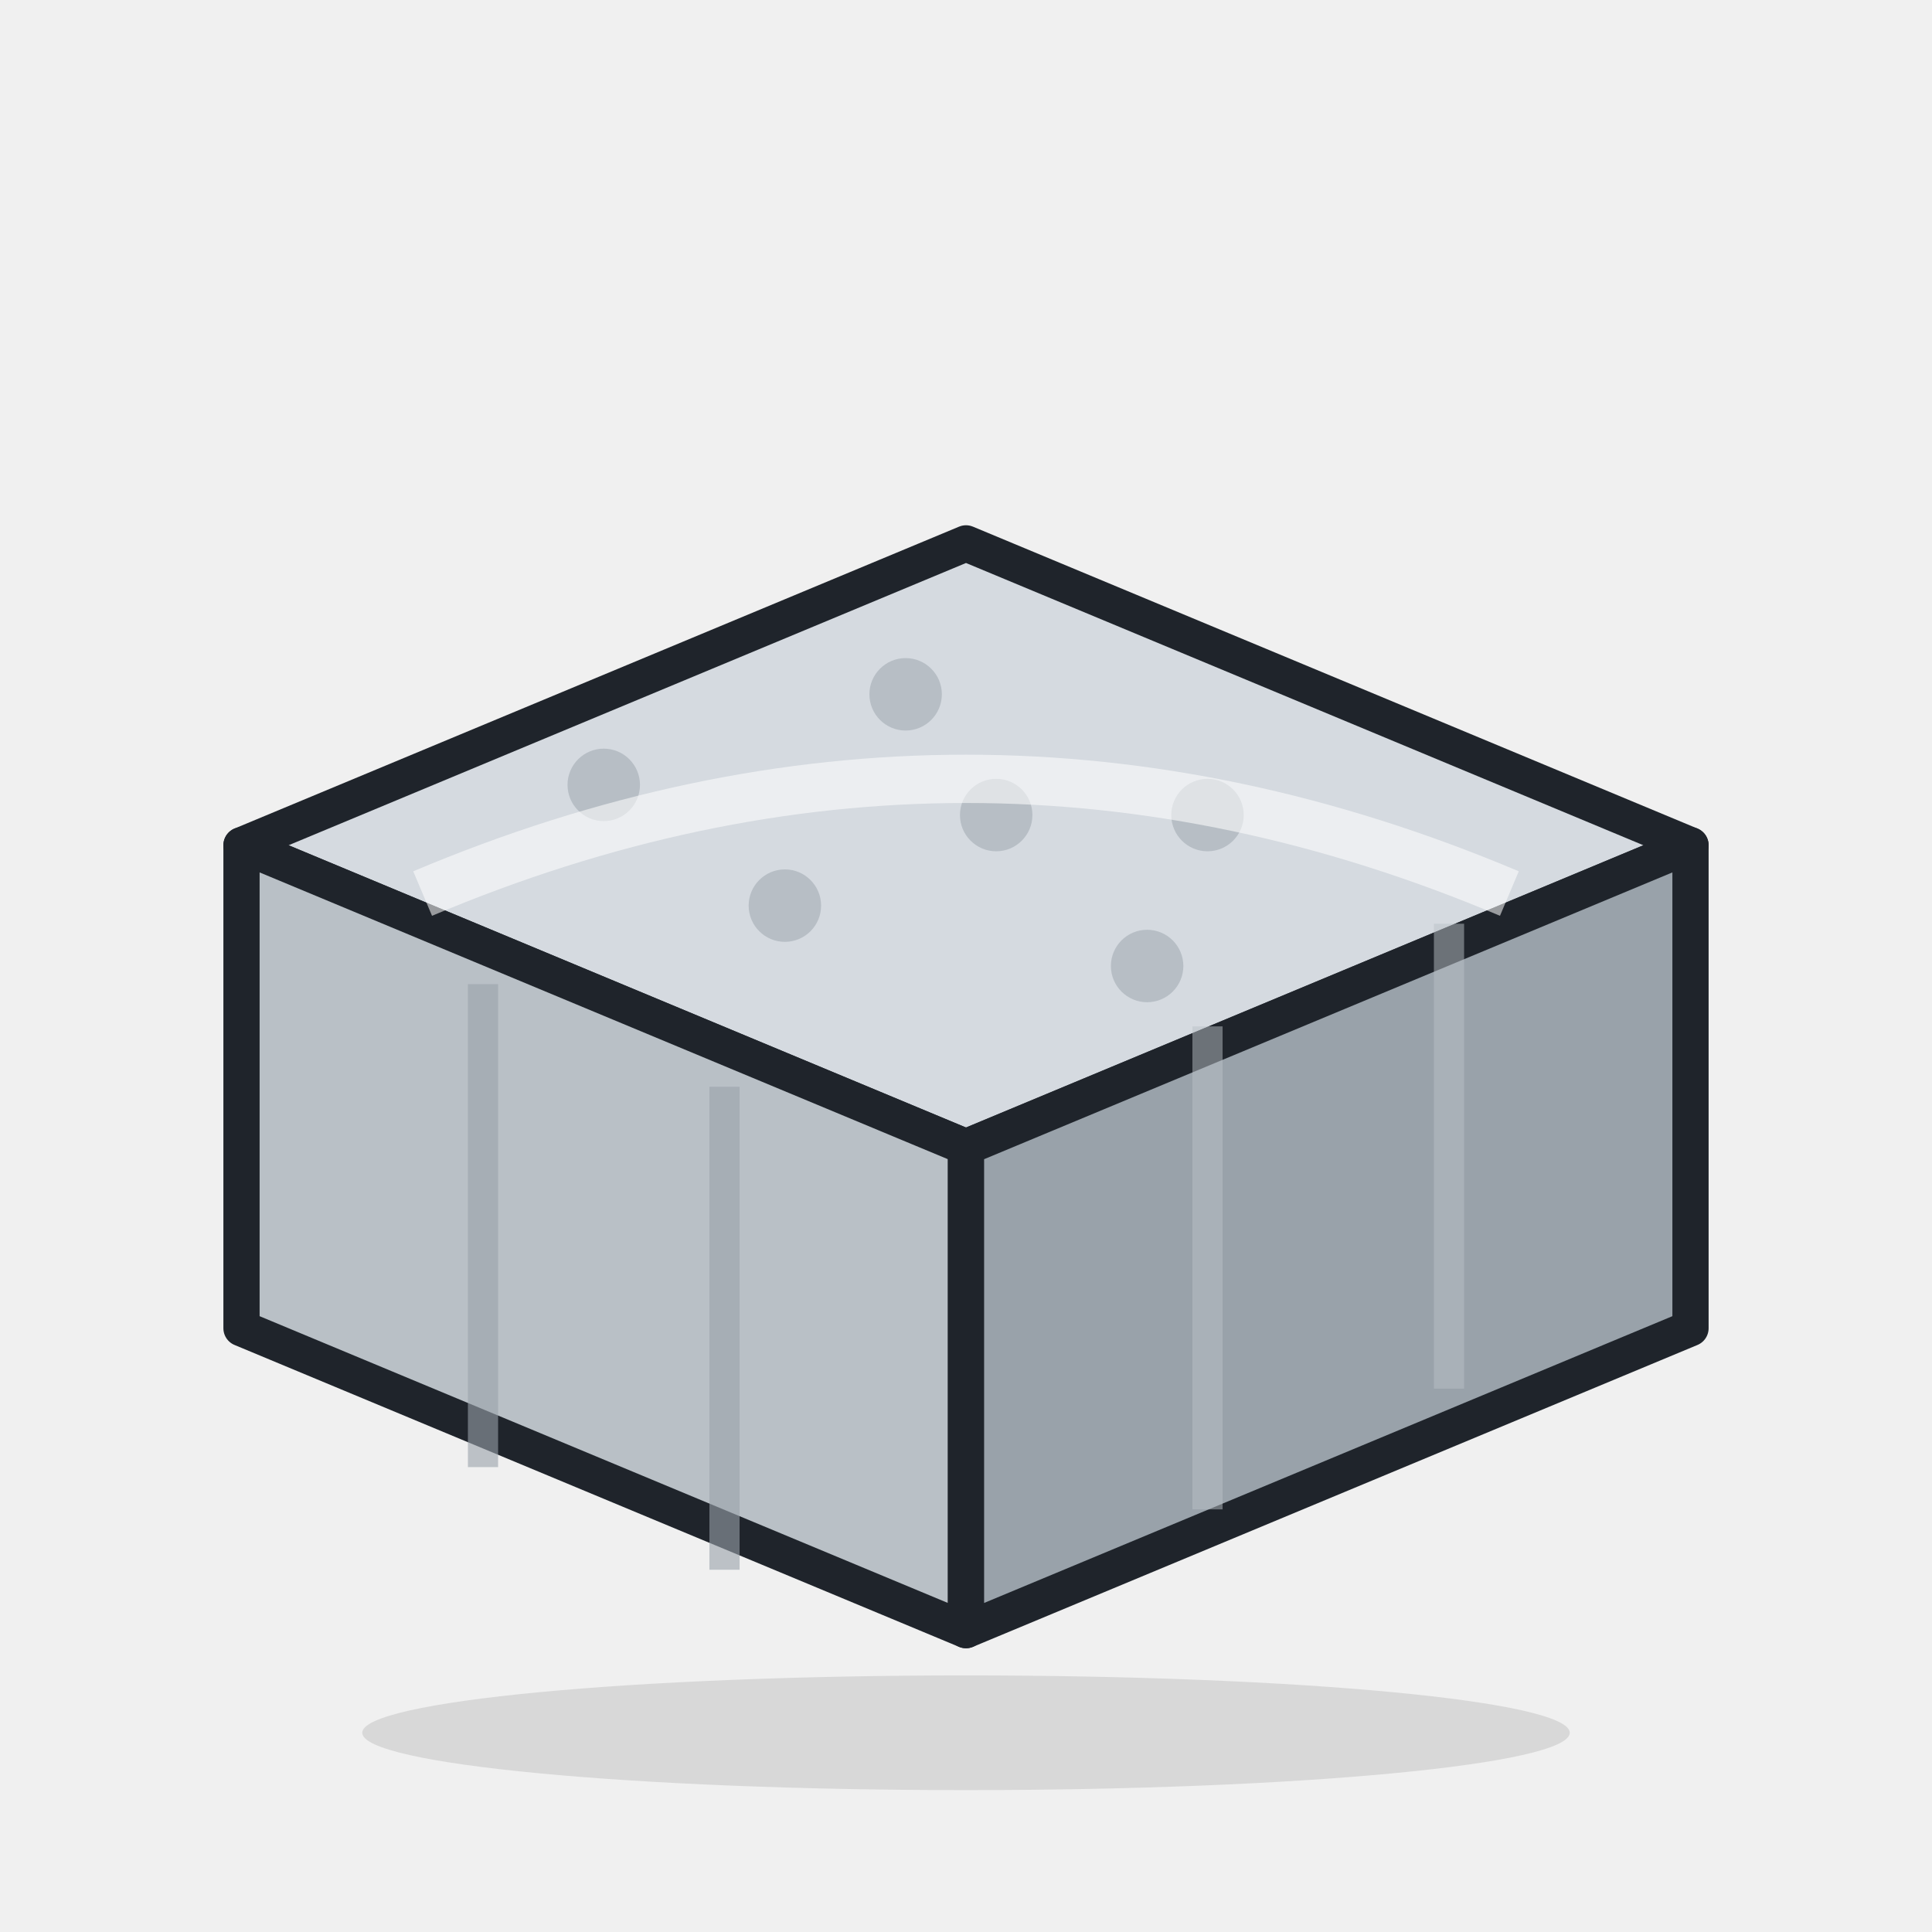
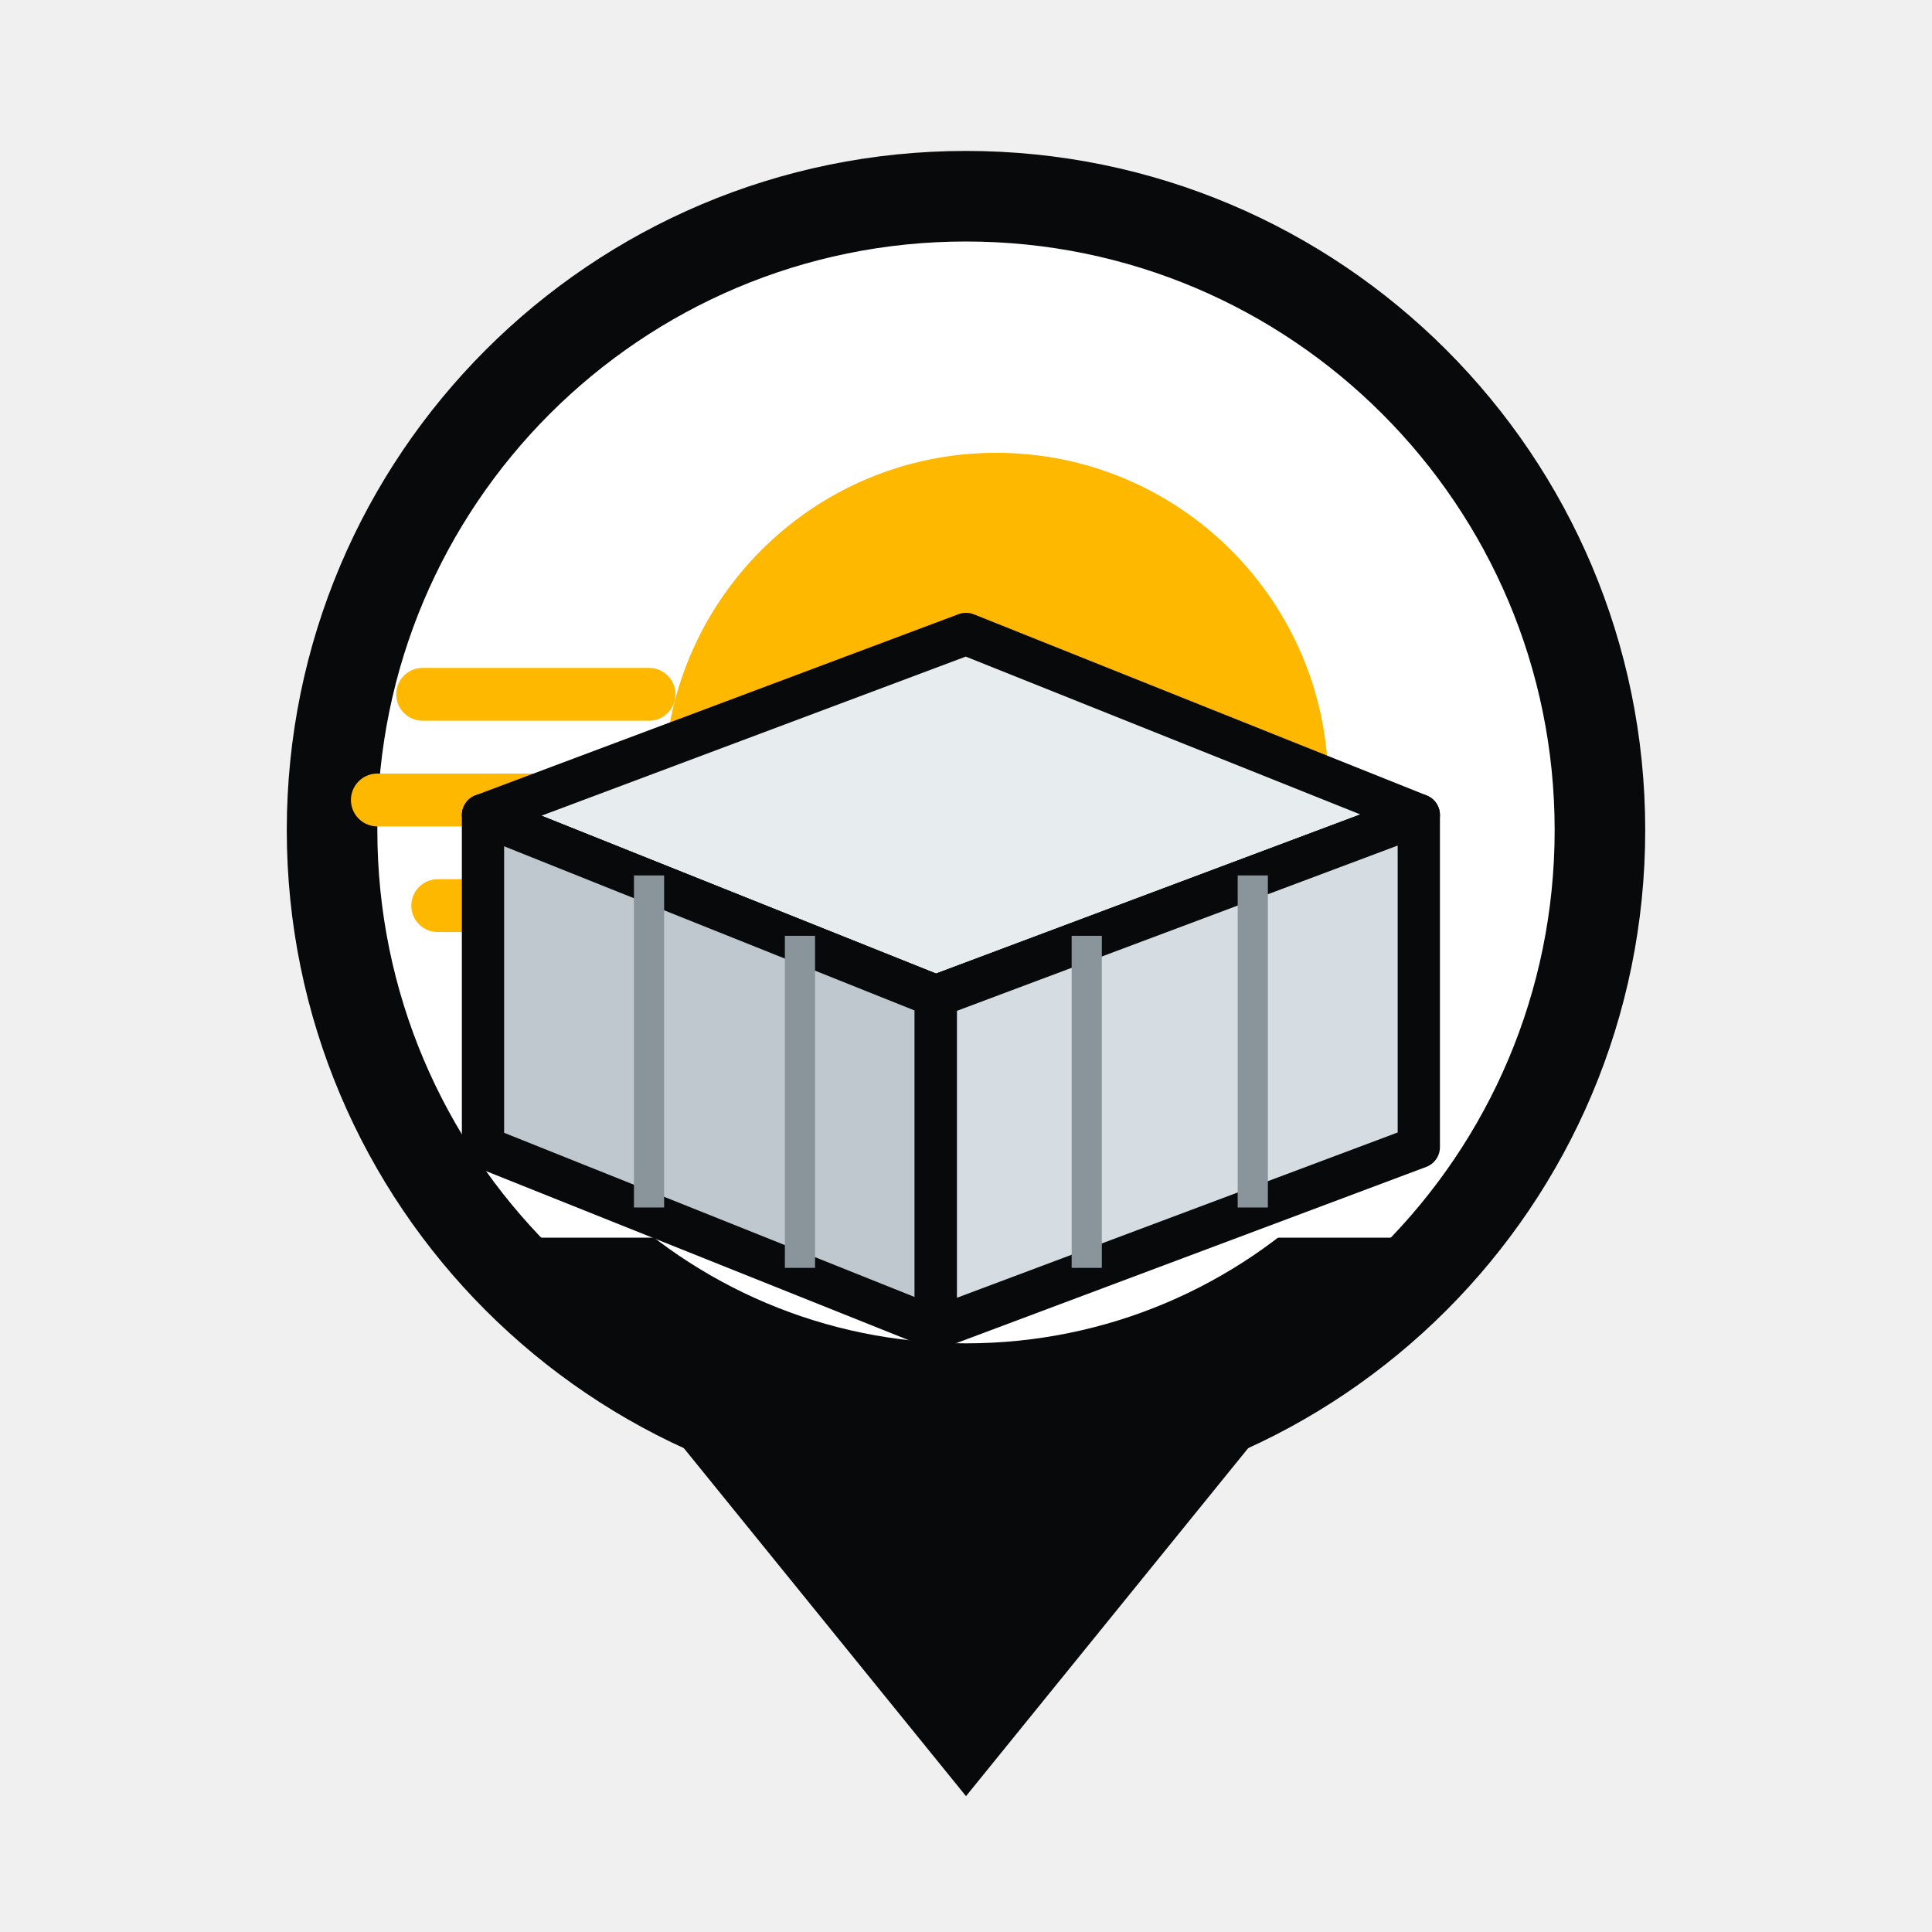
- <svg xmlns="http://www.w3.org/2000/svg" viewBox="0 0 64 64">
-   <ellipse cx="32" cy="57.4" rx="20" ry="1.9" fill="#000" opacity="0.10" />
-   <path d="M8 28 L32 18 L56 28 L32 38 Z" fill="#D5DAE0" stroke="#1F242B" stroke-width="1.2" stroke-linejoin="round" />
-   <path d="M8 28 L8 44 L32 54 L32 38 Z" fill="#B9C0C6" stroke="#1F242B" stroke-width="1.2" stroke-linejoin="round" />
-   <path d="M56 28 L56 44 L32 54 L32 38 Z" fill="#99A2AA" stroke="#1F242B" stroke-width="1.2" stroke-linejoin="round" />
-   <circle cx="20" cy="26" r="1.2" fill="#99A2AA" opacity="0.5" />
-   <circle cx="30" cy="23" r="1.2" fill="#99A2AA" opacity="0.5" />
-   <circle cx="40" cy="27" r="1.2" fill="#99A2AA" opacity="0.5" />
-   <circle cx="26" cy="30" r="1.2" fill="#99A2AA" opacity="0.5" />
-   <circle cx="38" cy="32" r="1.2" fill="#99A2AA" opacity="0.5" />
-   <circle cx="33" cy="27" r="1.2" fill="#99A2AA" opacity="0.5" />
-   <path d="M14 29.6 Q32 22 50 29.6" fill="none" stroke="#FFFFFF" stroke-width="1.6" opacity="0.55" />
-   <line x1="16" y1="32.6" x2="16" y2="48.6" stroke="#99A2AA" stroke-width="1" opacity="0.6" />
-   <line x1="24" y1="36" x2="24" y2="52" stroke="#99A2AA" stroke-width="1" opacity="0.6" />
-   <line x1="40" y1="50" x2="40" y2="34" stroke="#B9C0C6" stroke-width="1" opacity="0.5" />
-   <line x1="48" y1="46" x2="48" y2="30.6" stroke="#B9C0C6" stroke-width="1" opacity="0.5" />
+ <svg xmlns="http://www.w3.org/2000/svg" width="128" height="128" viewBox="0 0 128 128" role="img" aria-labelledby="title desc">
+   <circle cx="64" cy="55" r="42" fill="#FFFFFF" stroke="#08090B" stroke-width="6" />
+   <path d="M34 82 L64 119 L94 82" fill="#08090B" />
+   <circle cx="64" cy="55" r="34" fill="#FFFFFF" />
+   <circle cx="66" cy="52" r="22" fill="#FFB800" />
+   <path d="M28 46 H43 M25 53 H37 M29 60 H39" stroke="#FFB800" stroke-width="3.5" stroke-linecap="round" />
+   <path d="M32 54 L64 42 L94 54 L62 66 Z" fill="#E7ECEF" stroke="#08090B" stroke-width="2.8" stroke-linejoin="round" />
+   <path d="M32 54 L62 66 L62 88 L32 76 Z" fill="#BFC8CE" stroke="#08090B" stroke-width="2.8" stroke-linejoin="round" />
+   <path d="M62 66 L94 54 L94 76 L62 88 Z" fill="#D5DDE2" stroke="#08090B" stroke-width="2.8" stroke-linejoin="round" />
+   <path d="M43 58 L43 80 M53 62 L53 84 M72 62 L72 84 M83 58 L83 80" stroke="#8A949B" stroke-width="2" />
</svg>
